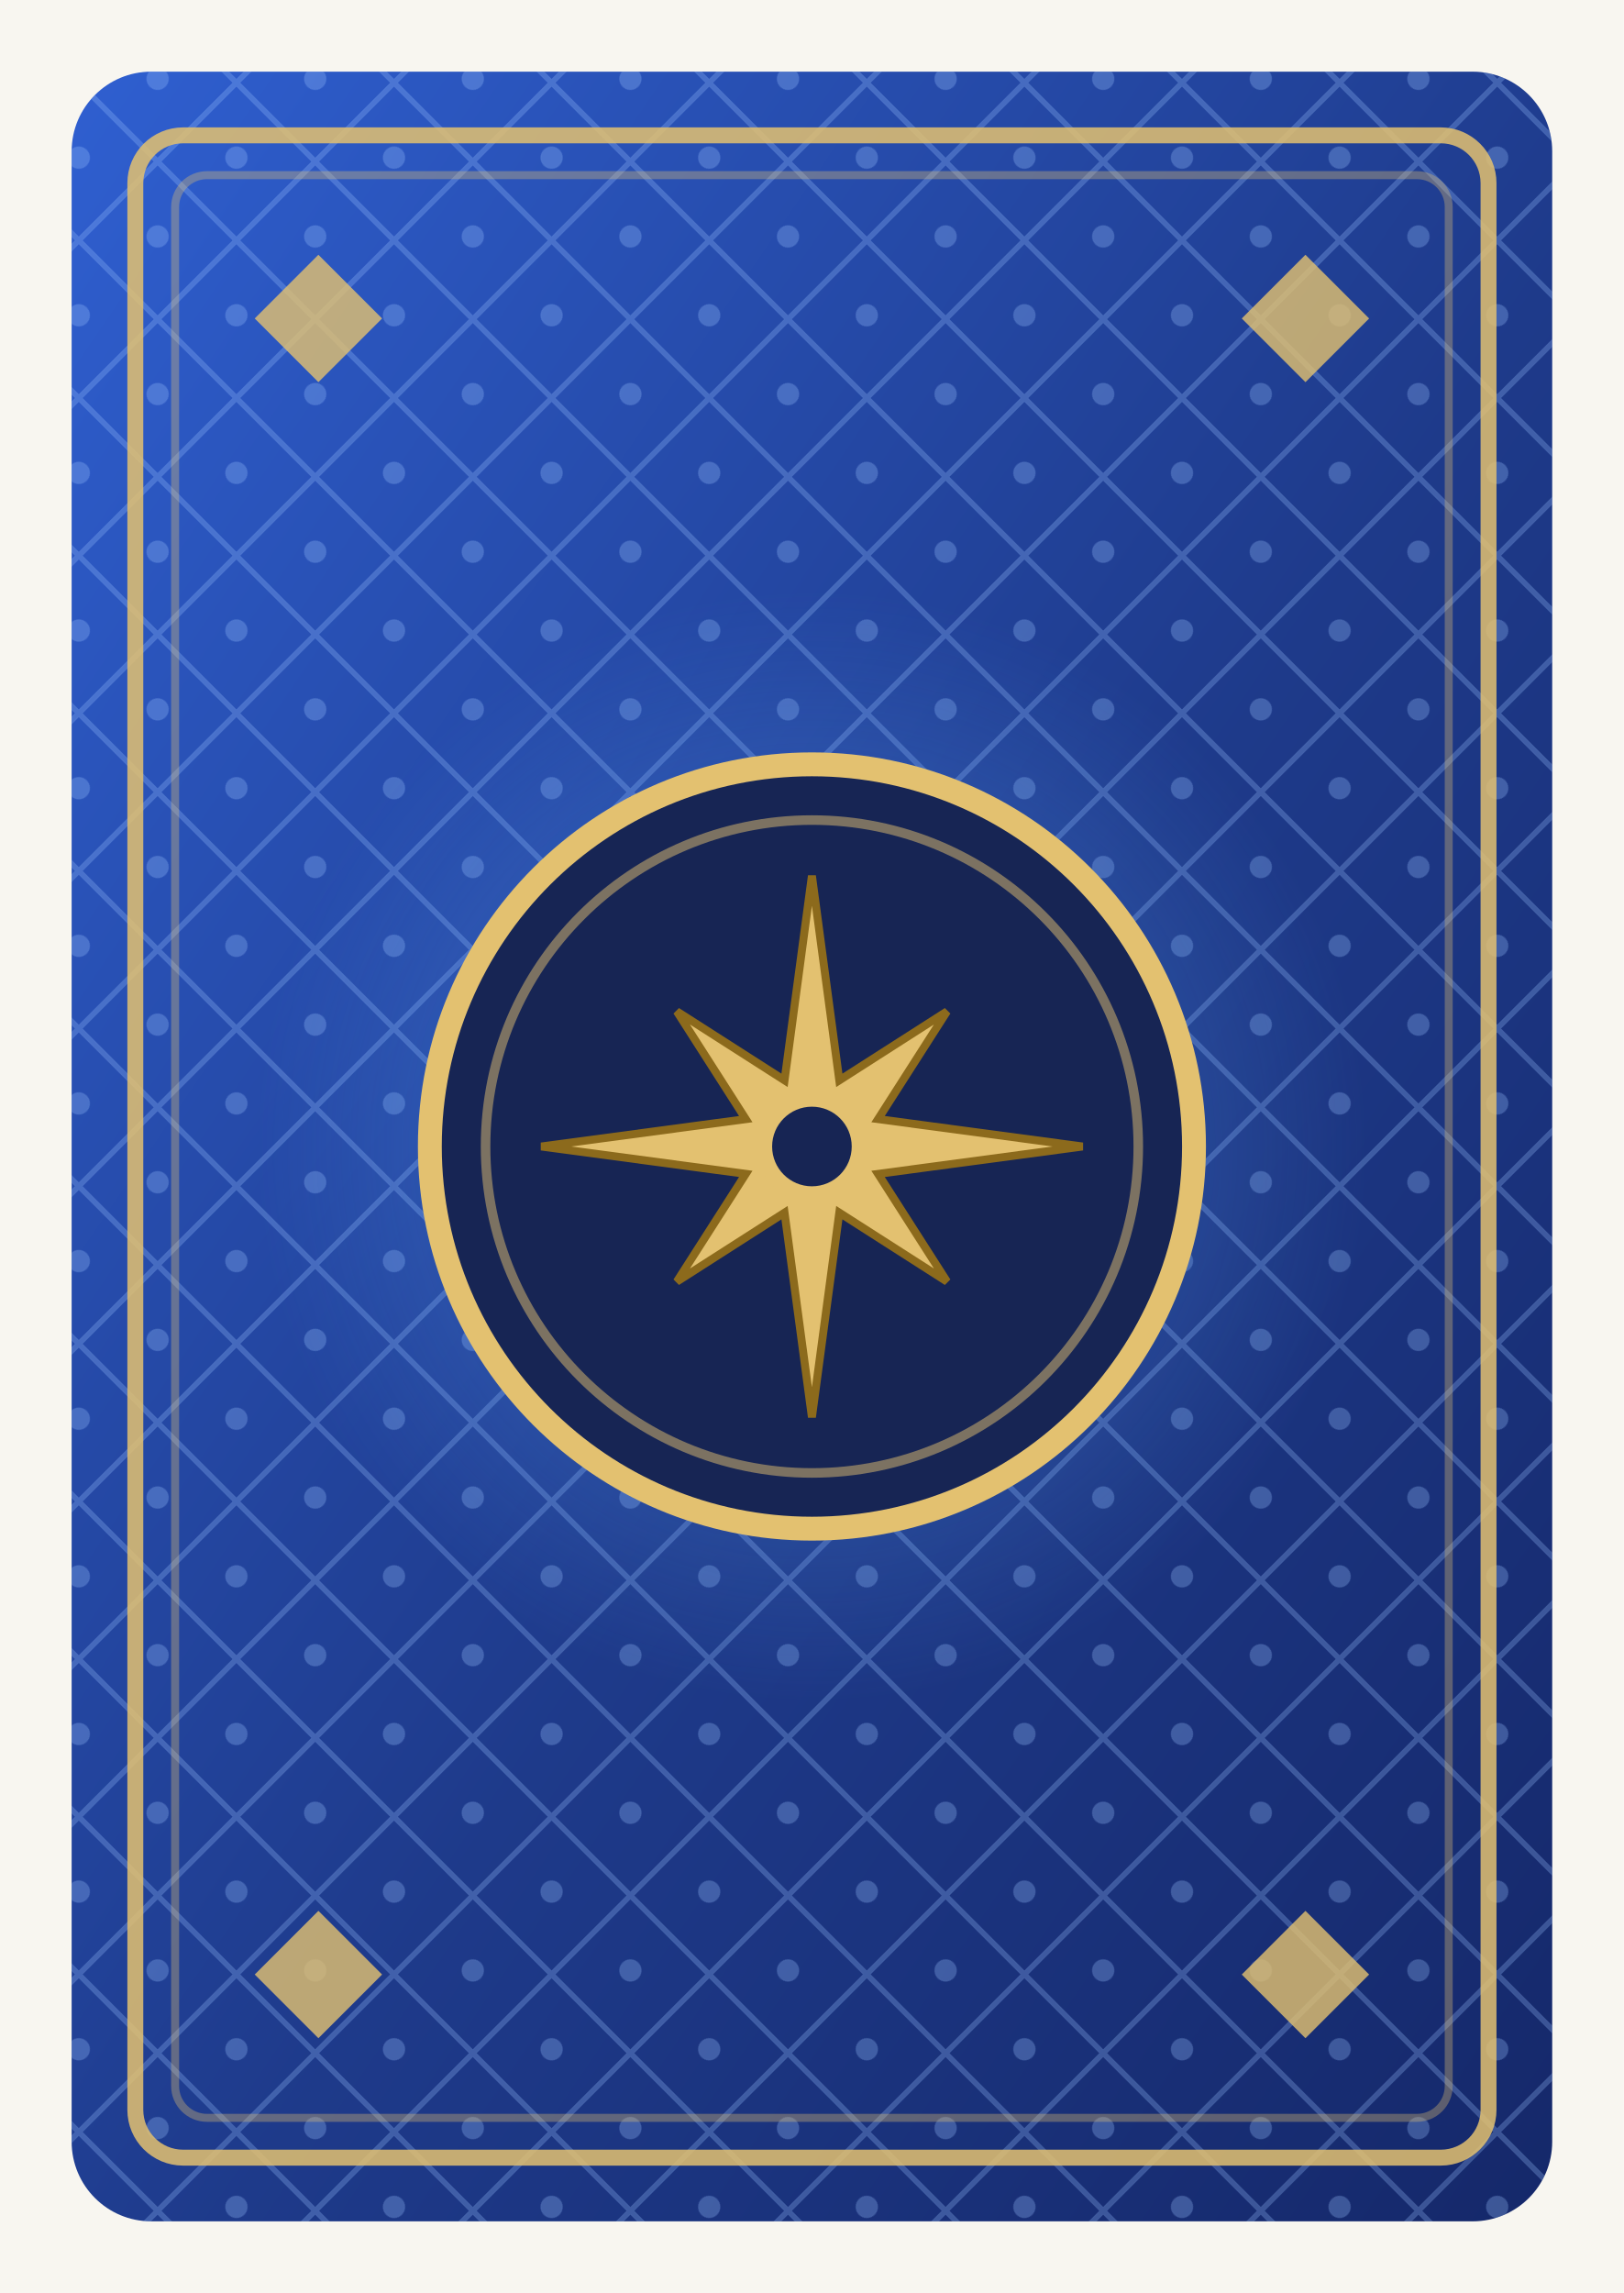
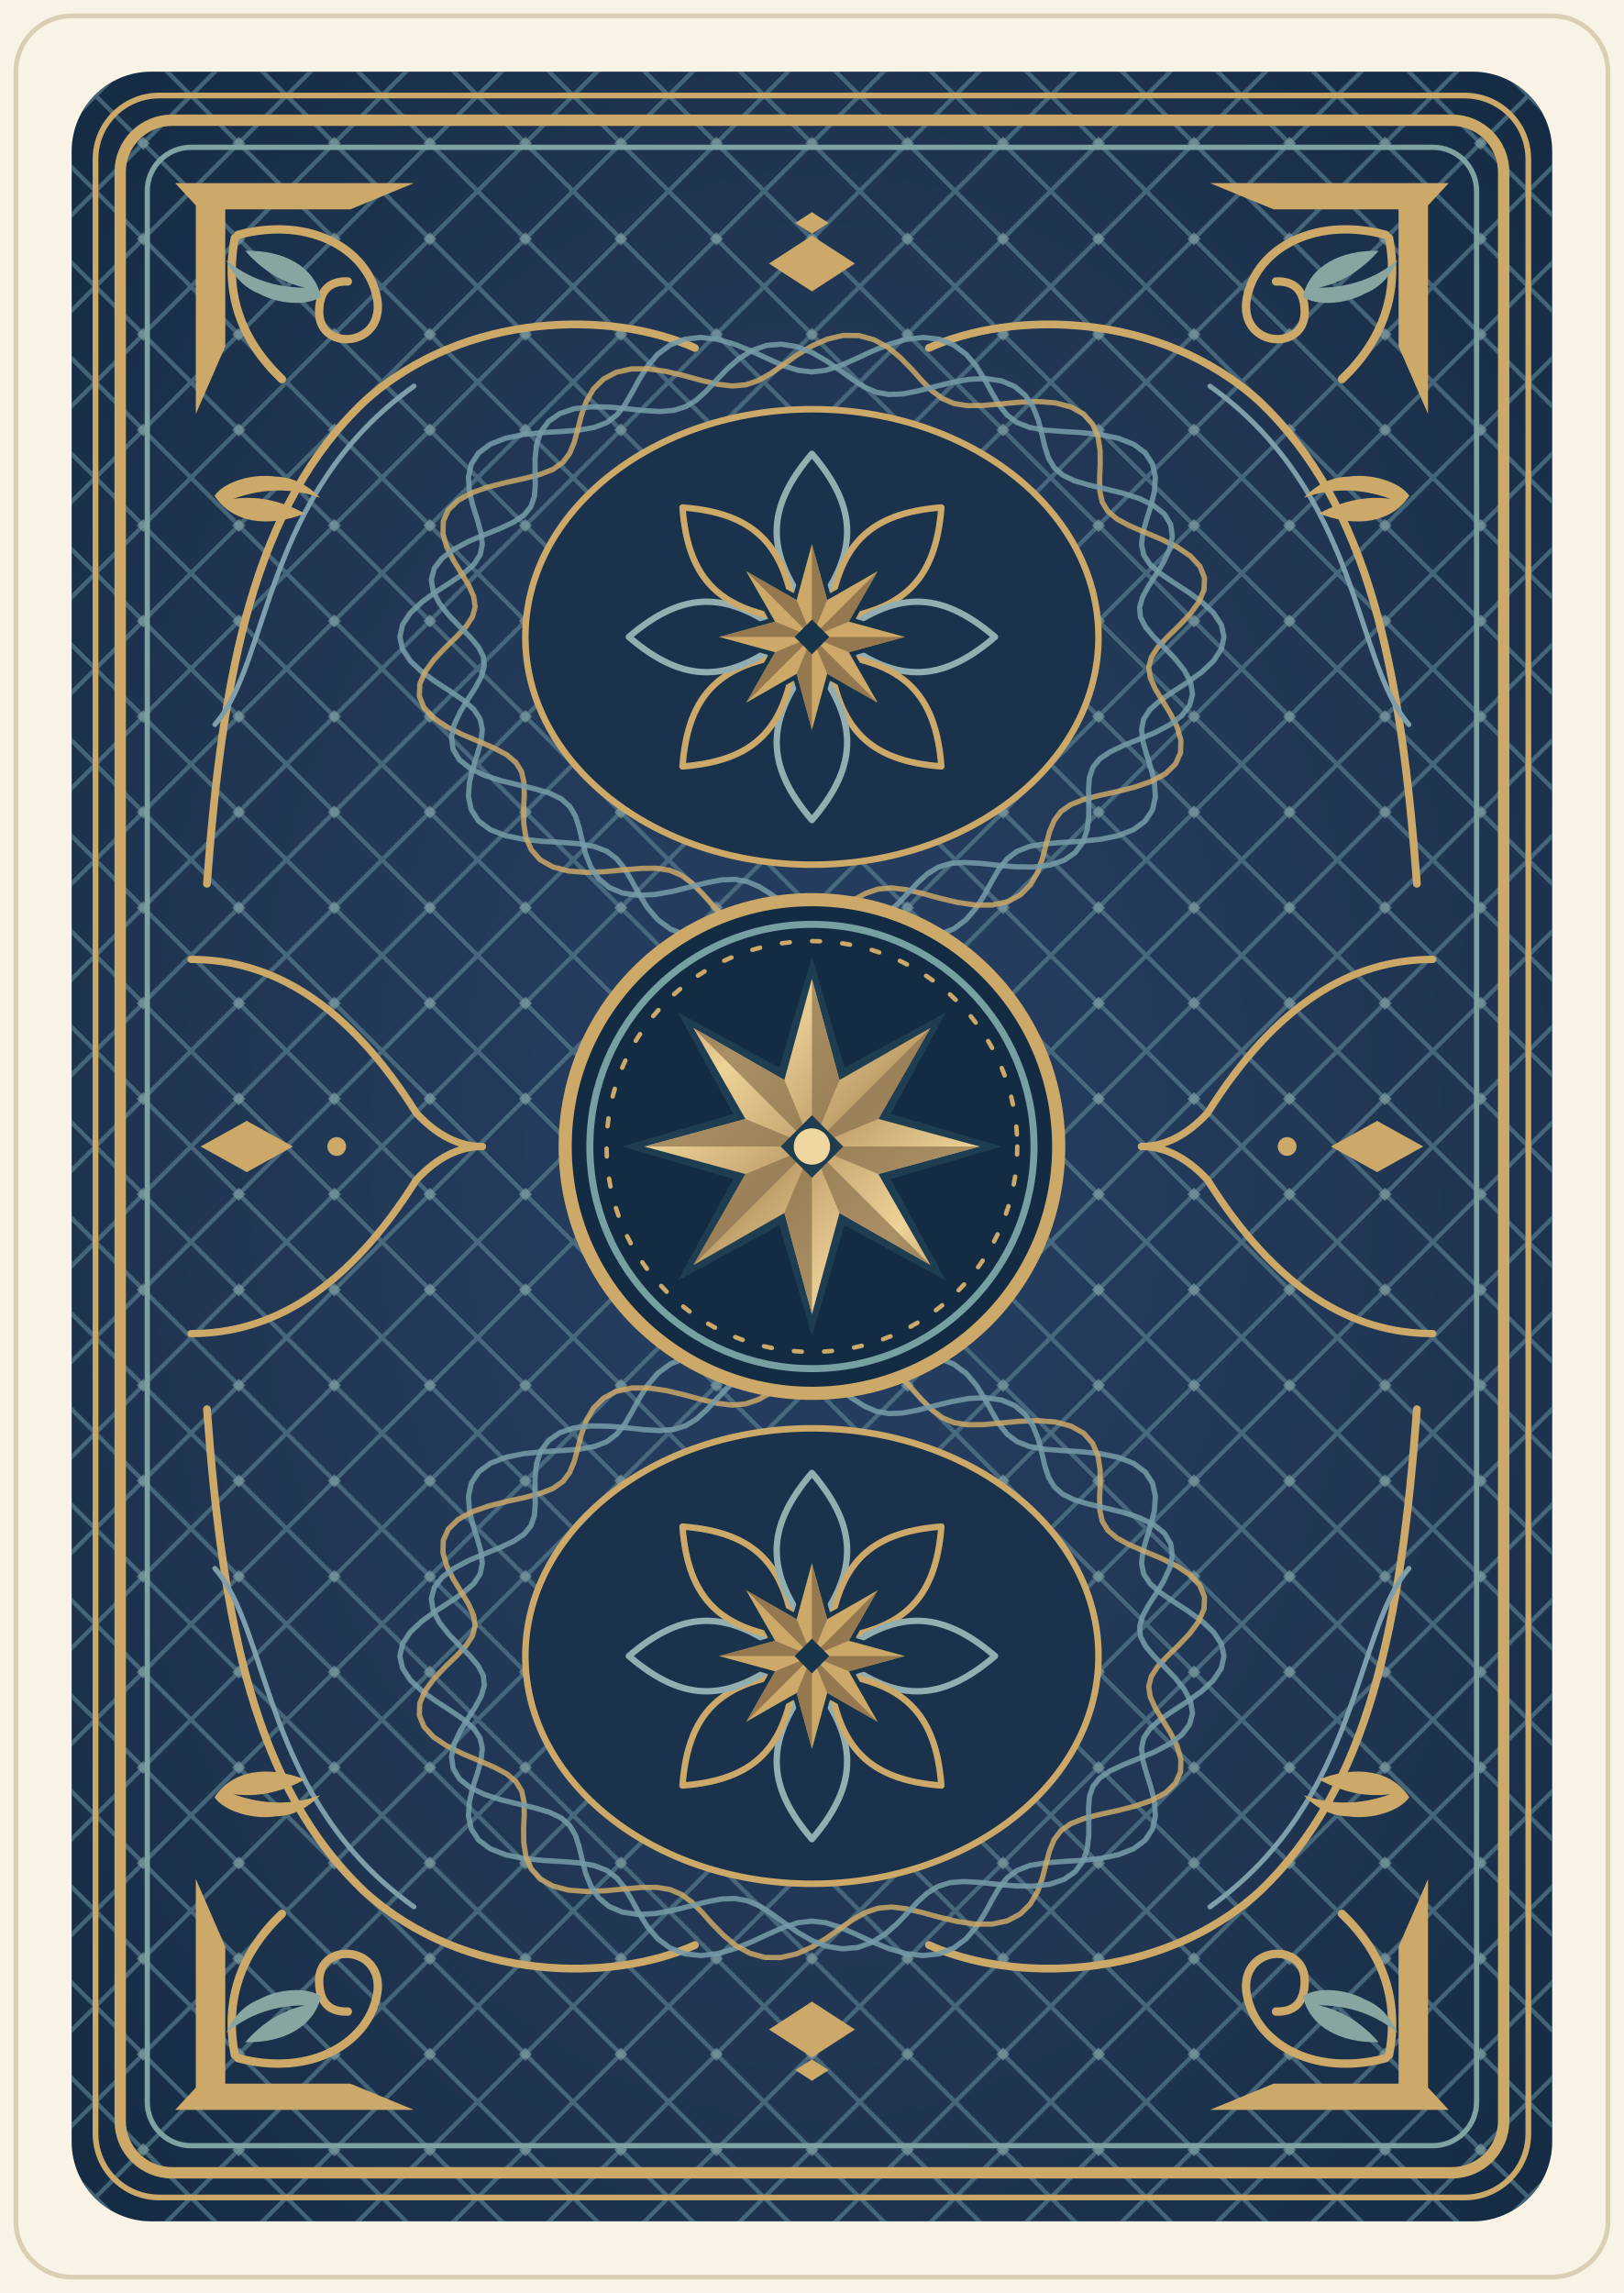
- <svg xmlns="http://www.w3.org/2000/svg" viewBox="0 0 204 288" width="204" height="288">
+ <svg xmlns="http://www.w3.org/2000/svg" xmlns:xlink="http://www.w3.org/1999/xlink" viewBox="0 0 204 288" width="204" height="288">
  <defs>
-     <linearGradient id="field" x1="0" y1="0" x2="1" y2="1">
-       <stop offset="0" stop-color="#2F5FD0" />
-       <stop offset="0.55" stop-color="#1E3A8A" />
-       <stop offset="1" stop-color="#15286A" />
+     <radialGradient id="card-back-ink" cx=".5" cy=".5" r=".76" fx=".5" fy=".5">
+       <stop offset="0" stop-color="#263F63" />
+       <stop offset="0.55" stop-color="#203653" />
+       <stop offset="1" stop-color="#122940" />
+     </radialGradient>
+     <linearGradient id="card-back-two-way-foil" x1="0%" y1="0%" x2="100%" y2="100%">
+       <stop offset="0" stop-color="#AC8959" />
+       <stop offset="0.25" stop-color="#EDD398" />
+       <stop offset="0.5" stop-color="#C1A16C" />
+       <stop offset="0.75" stop-color="#EDD398" />
+       <stop offset="1" stop-color="#AC8959" />
    </linearGradient>
-     <pattern id="weave" width="14" height="14" patternUnits="userSpaceOnUse" patternTransform="rotate(45)">
-       <path d="M0 0H14M0 0V14" stroke="#9CC2FF" stroke-opacity="0.28" stroke-width="1.4" />
-       <circle cx="7" cy="7" r="1.4" fill="#9CC2FF" fill-opacity="0.3" />
+     <pattern id="card-back-diaper" width="12" height="12" patternUnits="userSpaceOnUse">
+       <path d="M0 0L6 6L12 0M0 12L6 6L12 12" fill="none" stroke="#5D8292" stroke-width="0.54" stroke-opacity="0.64" />
+       <path d="M6 5.18L6.82 6L6 6.82L5.18 6Z" fill="#85A3A4" fill-opacity="0.64" />
    </pattern>
-     <radialGradient id="glow" cx="0.5" cy="0.5" r="0.5">
-       <stop offset="0" stop-color="#60A5FA" stop-opacity="0.45" />
-       <stop offset="1" stop-color="#60A5FA" stop-opacity="0" />
-     </radialGradient>
+     <g id="card-back-corner">
+       <path d="M0 1H30L22 4.3H6.3V21.5L2.6 30V3.8Z" fill="#CCA968" />
+       <path d="M7.9 7.5C17.2 5.0 24.7 9.6 25.45 16.05C25.9 21.79 17.8 22.13 18.1 16.9Q18.25 13.24 21.7 13.35M7.5 7.9Q5.55 18.12 13.41 25.62" fill="none" stroke="#CCA968" stroke-width="1.05" stroke-opacity="1" />
+       <g transform="translate(8.8 9.5) rotate(138) scale(.52)">
+         <path d="M0 0C-7-6-9.9-13.9-6.2-20.5C-2.1-20.0 2.7-14.9 4.4-10C6.4-6.0 6.0-2.1 4.9 1.4Q3.4-8.9-4.8-16.3Q.1-9.51 0 0Z" fill="#88A5A2" />
+       </g>
+     </g>
  </defs>
-   <rect width="204" height="288" fill="#F8F6F0" />
-   <rect x="9" y="9" width="186" height="270" rx="10" fill="url(#field)" />
-   <rect x="9" y="9" width="186" height="270" rx="10" fill="url(#weave)" />
-   <rect x="17" y="17" width="170" height="254" rx="6" fill="none" stroke="#E3C170" stroke-opacity="0.85" stroke-width="2" />
-   <rect x="22" y="22" width="160" height="244" rx="4" fill="none" stroke="#E3C170" stroke-opacity="0.35" stroke-width="1" />
-   <circle cx="102" cy="144" r="70" fill="url(#glow)" />
-   <circle cx="102" cy="144" r="48" fill="#172554" stroke="#E3C170" stroke-width="3" />
-   <circle cx="102" cy="144" r="41" fill="none" stroke="#E3C170" stroke-opacity="0.5" stroke-width="1.2" />
-   <polygon points="102 110 105.44 135.69 118.97 127.03 110.31 140.56 136 144 110.31 147.44 118.97 160.97 105.44 152.31 102 178 98.56 152.31 85.03 160.97 93.69 147.44 68 144 93.69 140.56 85.03 127.03 98.56 135.69" fill="#E3C170" stroke="#8C6A1C" stroke-width="1" />
-   <circle cx="102" cy="144" r="6" fill="#172554" stroke="#E3C170" stroke-width="2" />
-   <path d="M40 32L48 40L40 48L32 40Z" fill="#E3C170" fill-opacity="0.8" />
-   <path d="M164 32L172 40L164 48L156 40Z" fill="#E3C170" fill-opacity="0.8" />
-   <path d="M40 240L48 248L40 256L32 248Z" fill="#E3C170" fill-opacity="0.8" />
-   <path d="M164 240L172 248L164 256L156 248Z" fill="#E3C170" fill-opacity="0.8" />
+   <g stroke-linejoin="round" stroke-linecap="round">
+     <rect x="0" y="0" width="204" height="288" rx="0" fill="#F9F3E5" />
+     <rect x="2" y="2" width="200" height="284" rx="7" fill="none" stroke="#CEBFA1" stroke-width="0.6" stroke-opacity="0.7" />
+     <rect x="9" y="9" width="186" height="270" rx="10" fill="url(#card-back-ink)" />
+     <rect x="9" y="9" width="186" height="270" rx="10" fill="url(#card-back-diaper)" />
+     <rect x="12" y="12" width="180" height="264" rx="8" fill="none" stroke="#CCA968" stroke-width="0.72" stroke-opacity="1" />
+     <rect x="15.1" y="15.1" width="173.8" height="257.8" rx="6.5" fill="none" stroke="#CCA968" stroke-width="1.43" stroke-opacity="1" />
+     <rect x="18.5" y="18.5" width="167" height="251" rx="5.5" fill="none" stroke="#80A2A3" stroke-width="0.66" stroke-opacity="1" />
+     <path d="M26 111C28 84 32 63.5 45.8 50.4C58.4 39.0 77 39.0 87.3 43.7M178 111C176 84 172 63.5 158.2 50.4C145.6 39.0 127 39.0 116.7 43.7" fill="none" stroke="#CCA968" stroke-width="0.98" stroke-opacity="1" />
+     <path d="M27 91C34 83 33 62.1 52 48.5M177 91C170 83 171 62.1 152 48.5" fill="none" stroke="#7E9EAB" stroke-width="0.63" stroke-opacity="1" />
+     <g transform="translate(38.3 64.5) rotate(-62) scale(.54)">
+       <path d="M0 0C-7-6-9.9-13.9-6.2-20.5C-2.1-20.0 2.7-14.9 4.4-10C6.4-6.0 6.0-2.1 4.9 1.4Q3.4-8.9-4.8-16.3Q.1-9.51 0 0Z" fill="#CCA968" />
+     </g>
+     <g transform="translate(165.7 64.5) scale(-.54 .54) rotate(-62)">
+       <path d="M0 0C-7-6-9.9-13.9-6.2-20.5C-2.1-20.0 2.7-14.9 4.4-10C6.4-6.0 6.0-2.1 4.9 1.4Q3.4-8.9-4.8-16.3Q.1-9.51 0 0Z" fill="#CCA968" />
+     </g>
+     <path d="M153.77 80L153.43 81.53L152.45 83.02L150.98 84.4L149.21 85.68L147.39 86.86L145.75 87.98L144.48 89.1L143.69 90.29L143.41 91.6L143.57 93.08L144.03 94.71L144.59 96.48L145.03 98.3L145.15 100.08L144.79 101.71L143.88 103.11L142.42 104.2L140.48 104.96L138.22 105.42L135.8 105.67L133.42 105.81L131.22 105.98L129.32 106.32L127.76 106.93L126.52 107.87L125.51 109.13L124.61 110.67L123.7 112.34L122.65 114.01L121.37 115.51L119.81 116.67L118 117.39L115.97 117.62L113.81 117.37L111.62 116.73L109.48 115.85L107.44 114.9L105.53 114.06L103.73 113.49L102 113.29L100.27 113.49L98.47 114.06L96.56 114.9L94.52 115.85L92.38 116.73L90.19 117.37L88.03 117.62L86 117.39L84.19 116.67L82.63 115.51L81.35 114.01L80.3 112.34L79.39 110.67L78.49 109.13L77.48 107.87L76.24 106.93L74.68 106.32L72.78 105.98L70.58 105.81L68.2 105.67L65.78 105.42L63.52 104.96L61.58 104.2L60.12 103.11L59.21 101.71L58.85 100.08L58.97 98.3L59.41 96.48L59.97 94.71L60.43 93.08L60.59 91.6L60.31 90.29L59.52 89.1L58.25 87.98L56.61 86.86L54.79 85.68L53.02 84.4L51.55 83.02L50.57 81.53L50.23 80L50.57 78.47L51.55 76.98L53.02 75.6L54.79 74.32L56.61 73.14L58.25 72.02L59.52 70.9L60.31 69.71L60.59 68.4L60.43 66.92L59.97 65.29L59.41 63.52L58.97 61.7L58.85 59.92L59.21 58.29L60.12 56.89L61.58 55.8L63.52 55.04L65.78 54.58L68.2 54.33L70.58 54.19L72.78 54.02L74.68 53.68L76.24 53.07L77.48 52.13L78.49 50.87L79.39 49.33L80.3 47.66L81.35 45.99L82.63 44.49L84.19 43.33L86 42.61L88.03 42.38L90.19 42.63L92.38 43.27L94.52 44.15L96.56 45.1L98.47 45.94L100.27 46.51L102 46.71L103.73 46.51L105.53 45.94L107.44 45.1L109.48 44.15L111.62 43.27L113.81 42.63L115.97 42.38L118 42.61L119.81 43.33L121.37 44.49L122.65 45.99L123.7 47.66L124.61 49.33L125.51 50.87L126.52 52.13L127.76 53.07L129.32 53.68L131.22 54.02L133.42 54.19L135.8 54.33L138.22 54.58L140.48 55.04L142.42 55.8L143.88 56.89L144.79 58.29L145.15 59.92L145.03 61.7L144.59 63.52L144.03 65.29L143.57 66.92L143.41 68.4L143.69 69.71L144.48 70.9L145.75 72.02L147.39 73.14L149.21 74.32L150.98 75.6L152.45 76.98L153.43 78.47Z" fill="none" stroke="#779CA8" stroke-width="0.66" stroke-opacity="0.86" />
+     <path d="M146.67 80L145.46 81.29L144.64 82.54L144.31 83.8L144.5 85.1L145.12 86.5L146.04 88.01L147.03 89.62L147.87 91.29L148.35 92.96L148.31 94.54L147.67 95.96L146.44 97.16L144.69 98.12L142.6 98.85L140.34 99.42L138.14 99.9L136.16 100.41L134.53 101.05L133.29 101.92L132.43 103.06L131.85 104.47L131.41 106.1L130.96 107.84L130.35 109.57L129.45 111.13L128.19 112.39L126.57 113.25L124.64 113.67L122.49 113.67L120.22 113.33L117.96 112.79L115.8 112.2L113.81 111.73L111.99 111.52L110.31 111.67L108.73 112.21L107.17 113.09L105.55 114.21L103.84 115.43L102 116.55L100.06 117.41L98.07 117.87L96.09 117.85L94.2 117.33L92.45 116.37L90.89 115.08L89.48 113.64L88.2 112.2L86.94 110.93L85.63 109.95L84.16 109.32L82.47 109.05L80.52 109.07L78.34 109.26L76.01 109.48L73.65 109.57L71.42 109.4L69.45 108.88L67.86 107.99L66.74 106.72L66.07 105.17L65.8 103.43L65.78 101.64L65.86 99.9L65.83 98.31L65.53 96.94L64.82 95.78L63.66 94.8L62.07 93.95L60.16 93.13L58.11 92.27L56.13 91.29L54.45 90.16L53.26 88.87L52.68 87.44L52.74 85.91L53.41 84.36L54.53 82.83L55.92 81.37L57.33 80L58.54 78.71L59.36 77.46L59.69 76.2L59.5 74.9L58.88 73.5L57.96 71.99L56.97 70.38L56.13 68.71L55.65 67.04L55.69 65.46L56.33 64.04L57.56 62.84L59.31 61.88L61.4 61.15L63.66 60.58L65.86 60.1L67.84 59.59L69.47 58.95L70.71 58.08L71.57 56.94L72.15 55.53L72.59 53.9L73.04 52.16L73.65 50.43L74.55 48.87L75.81 47.61L77.43 46.75L79.36 46.33L81.51 46.33L83.78 46.67L86.04 47.21L88.2 47.8L90.19 48.27L92.01 48.48L93.69 48.33L95.27 47.79L96.83 46.91L98.45 45.79L100.16 44.57L102 43.45L103.94 42.59L105.93 42.13L107.91 42.15L109.8 42.67L111.55 43.63L113.11 44.92L114.52 46.36L115.8 47.8L117.06 49.07L118.37 50.05L119.84 50.68L121.53 50.95L123.48 50.93L125.66 50.74L127.99 50.52L130.35 50.43L132.58 50.6L134.55 51.12L136.14 52.01L137.26 53.28L137.93 54.83L138.2 56.57L138.22 58.36L138.14 60.1L138.17 61.69L138.47 63.06L139.18 64.22L140.34 65.2L141.93 66.05L143.84 66.87L145.89 67.73L147.87 68.71L149.55 69.84L150.74 71.13L151.32 72.56L151.26 74.09L150.59 75.64L149.47 77.17L148.08 78.63Z" fill="none" stroke="#CCA968" stroke-width="0.66" stroke-opacity="0.84" />
+     <path d="M144.95 80L146.25 81.31L147.6 82.71L148.78 84.19L149.57 85.7L149.82 87.19L149.44 88.61L148.45 89.9L146.94 91.04L145.08 92.02L143.07 92.86L141.14 93.64L139.46 94.43L138.16 95.31L137.31 96.36L136.87 97.62L136.75 99.09L136.78 100.73L136.78 102.46L136.59 104.18L136.06 105.75L135.09 107.07L133.68 108.05L131.88 108.66L129.77 108.9L127.51 108.87L125.23 108.66L123.06 108.43L121.08 108.32L119.35 108.46L117.85 108.93L116.52 109.75L115.27 110.88L114.02 112.23L112.68 113.63L111.19 114.93L109.53 115.97L107.73 116.61L105.83 116.77L103.89 116.46L102 115.73L100.2 114.69L98.51 113.51L96.93 112.36L95.42 111.39L93.91 110.74L92.33 110.45L90.62 110.52L88.73 110.88L86.67 111.41L84.49 111.95L82.28 112.35L80.13 112.45L78.18 112.16L76.51 111.45L75.19 110.34L74.23 108.9L73.57 107.26L73.13 105.56L72.75 103.93L72.28 102.47L71.56 101.27L70.51 100.34L69.06 99.63L67.25 99.09L65.18 98.6L63 98.07L60.9 97.4L59.09 96.53L57.72 95.43L56.93 94.12L56.72 92.63L57.06 91.04L57.81 89.42L58.77 87.85L59.73 86.36L60.48 84.97L60.84 83.68L60.72 82.46L60.09 81.24L59.05 80L57.75 78.69L56.4 77.29L55.22 75.81L54.43 74.3L54.18 72.81L54.56 71.39L55.55 70.1L57.06 68.96L58.92 67.98L60.93 67.14L62.86 66.36L64.54 65.57L65.84 64.69L66.69 63.64L67.13 62.38L67.25 60.91L67.22 59.27L67.22 57.54L67.41 55.82L67.94 54.25L68.91 52.93L70.32 51.95L72.12 51.34L74.23 51.1L76.49 51.13L78.77 51.34L80.94 51.57L82.92 51.68L84.65 51.54L86.15 51.07L87.48 50.25L88.73 49.12L89.98 47.77L91.32 46.37L92.81 45.07L94.47 44.03L96.27 43.39L98.17 43.23L100.11 43.54L102 44.27L103.8 45.31L105.49 46.49L107.07 47.64L108.58 48.61L110.09 49.26L111.67 49.55L113.38 49.48L115.27 49.12L117.33 48.59L119.51 48.05L121.72 47.65L123.87 47.55L125.82 47.84L127.49 48.55L128.81 49.66L129.77 51.1L130.43 52.74L130.87 54.44L131.25 56.07L131.72 57.53L132.44 58.73L133.49 59.66L134.94 60.37L136.75 60.91L138.82 61.4L141 61.93L143.1 62.6L144.91 63.47L146.28 64.57L147.07 65.88L147.28 67.37L146.94 68.96L146.19 70.58L145.23 72.15L144.27 73.64L143.52 75.03L143.16 76.32L143.28 77.54L143.91 78.76Z" fill="none" stroke="#779CA8" stroke-width="0.66" stroke-opacity="0.86" />
+     <ellipse cx="102" cy="80" rx="36" ry="28.6" fill="#1A324B" stroke="#CCA968" stroke-width="0.82" />
+     <g transform="translate(102 80) rotate(0)">
+       <path d="M0-3C-5.8-10.4-6-16.0 0-23.0C6-16.0 5.8-10.4 0-3Z" fill="none" stroke="#92AEB1" stroke-width="0.8" />
+     </g>
+     <g transform="translate(102 80) rotate(45)">
+       <path d="M0-3C-5.8-10.4-6-16.0 0-23.0C6-16.0 5.8-10.4 0-3Z" fill="none" stroke="#CCA968" stroke-width="0.8" />
+     </g>
+     <g transform="translate(102 80) rotate(90)">
+       <path d="M0-3C-5.8-10.4-6-16.0 0-23.0C6-16.0 5.8-10.4 0-3Z" fill="none" stroke="#92AEB1" stroke-width="0.8" />
+     </g>
+     <g transform="translate(102 80) rotate(135)">
+       <path d="M0-3C-5.8-10.4-6-16.0 0-23.0C6-16.0 5.8-10.4 0-3Z" fill="none" stroke="#CCA968" stroke-width="0.8" />
+     </g>
+     <g transform="translate(102 80) rotate(180)">
+       <path d="M0-3C-5.8-10.4-6-16.0 0-23.0C6-16.0 5.8-10.4 0-3Z" fill="none" stroke="#92AEB1" stroke-width="0.8" />
+     </g>
+     <g transform="translate(102 80) rotate(225)">
+       <path d="M0-3C-5.8-10.4-6-16.0 0-23.0C6-16.0 5.8-10.4 0-3Z" fill="none" stroke="#CCA968" stroke-width="0.8" />
+     </g>
+     <g transform="translate(102 80) rotate(270)">
+       <path d="M0-3C-5.8-10.4-6-16.0 0-23.0C6-16.0 5.8-10.4 0-3Z" fill="none" stroke="#92AEB1" stroke-width="0.8" />
+     </g>
+     <g transform="translate(102 80) rotate(315)">
+       <path d="M0-3C-5.8-10.4-6-16.0 0-23.0C6-16.0 5.8-10.4 0-3Z" fill="none" stroke="#CCA968" stroke-width="0.8" />
+     </g>
+     <g transform="translate(102 80) scale(0.66)">
+       <path d="M0 -20L3.44 -8.31L14.14 -14.14L8.31 -3.44L20 0L8.31 3.44L14.14 14.14L3.44 8.31L0 20L-3.44 8.31L-14.14 14.14L-8.31 3.44L-20 0L-8.31 -3.44L-14.14 -14.14L-3.44 -8.31Z" fill="#17344A" />
+       <path d="M0 -17.7L2.91 -7.02L12.52 -12.52L7.02 -2.91L17.7 0L7.02 2.91L12.52 12.52L2.91 7.02L0 17.7L-2.91 7.02L-12.52 12.52L-7.02 2.91L-17.7 0L-7.02 -2.91L-12.52 -12.52L-2.91 -7.02Z" fill="#CCA968" />
+       <g transform="rotate(0 0 0)">
+         <path d="M0 0V-17.7L2.9 -7.0Z" fill="#795C44" fill-opacity="0.65" />
+       </g>
+       <g transform="rotate(45 0 0)">
+         <path d="M0 0V-17.7L2.9 -7.0Z" fill="#795C44" fill-opacity="0.65" />
+       </g>
+       <g transform="rotate(90 0 0)">
+         <path d="M0 0V-17.7L2.9 -7.0Z" fill="#795C44" fill-opacity="0.65" />
+       </g>
+       <g transform="rotate(135 0 0)">
+         <path d="M0 0V-17.7L2.9 -7.0Z" fill="#795C44" fill-opacity="0.65" />
+       </g>
+       <g transform="rotate(180 0 0)">
+         <path d="M0 0V-17.7L2.9 -7.0Z" fill="#795C44" fill-opacity="0.65" />
+       </g>
+       <g transform="rotate(225 0 0)">
+         <path d="M0 0V-17.7L2.9 -7.0Z" fill="#795C44" fill-opacity="0.65" />
+       </g>
+       <g transform="rotate(270 0 0)">
+         <path d="M0 0V-17.7L2.9 -7.0Z" fill="#795C44" fill-opacity="0.65" />
+       </g>
+       <g transform="rotate(315 0 0)">
+         <path d="M0 0V-17.7L2.9 -7.0Z" fill="#795C44" fill-opacity="0.65" />
+       </g>
+       <path d="M0 -3.3L3.3 0L0 3.3L-3.3 0Z" fill="#17344A" />
+     </g>
+     <path d="M102 29.6L107.4 33.1L102 36.6L96.6 33.1ZM102 26.65L104.1 28L102 29.35L99.9 28Z" fill="#CCA968" />
+     <use href="#card-back-corner" xlink:href="#card-back-corner" transform="translate(22 22)" />
+     <use href="#card-back-corner" xlink:href="#card-back-corner" transform="translate(182 22) scale(-1 1)" />
+     <g transform="rotate(180 102 144)">
+       <path d="M26 111C28 84 32 63.5 45.8 50.4C58.4 39.0 77 39.0 87.3 43.7M178 111C176 84 172 63.5 158.2 50.4C145.6 39.0 127 39.0 116.7 43.7" fill="none" stroke="#CCA968" stroke-width="0.98" stroke-opacity="1" />
+       <path d="M27 91C34 83 33 62.1 52 48.5M177 91C170 83 171 62.1 152 48.5" fill="none" stroke="#7E9EAB" stroke-width="0.63" stroke-opacity="1" />
+       <g transform="translate(38.3 64.5) rotate(-62) scale(.54)">
+         <path d="M0 0C-7-6-9.9-13.9-6.2-20.5C-2.1-20.0 2.7-14.9 4.4-10C6.4-6.0 6.0-2.1 4.9 1.4Q3.4-8.9-4.8-16.3Q.1-9.51 0 0Z" fill="#CCA968" />
+       </g>
+       <g transform="translate(165.7 64.5) scale(-.54 .54) rotate(-62)">
+         <path d="M0 0C-7-6-9.9-13.9-6.2-20.5C-2.1-20.0 2.7-14.9 4.4-10C6.4-6.0 6.0-2.1 4.9 1.4Q3.4-8.9-4.8-16.3Q.1-9.51 0 0Z" fill="#CCA968" />
+       </g>
+       <path d="M153.77 80L153.43 81.53L152.45 83.02L150.98 84.4L149.21 85.68L147.39 86.86L145.75 87.98L144.48 89.1L143.69 90.29L143.41 91.6L143.57 93.08L144.03 94.71L144.59 96.48L145.03 98.3L145.15 100.08L144.79 101.71L143.88 103.11L142.42 104.2L140.48 104.96L138.22 105.42L135.8 105.67L133.42 105.81L131.22 105.98L129.32 106.32L127.76 106.93L126.52 107.87L125.51 109.13L124.61 110.67L123.7 112.34L122.65 114.01L121.37 115.51L119.81 116.67L118 117.39L115.97 117.62L113.81 117.37L111.62 116.73L109.48 115.85L107.44 114.9L105.53 114.06L103.73 113.49L102 113.29L100.27 113.49L98.47 114.06L96.56 114.9L94.52 115.85L92.38 116.73L90.19 117.37L88.03 117.62L86 117.39L84.19 116.67L82.63 115.51L81.35 114.01L80.3 112.34L79.39 110.67L78.49 109.13L77.48 107.87L76.24 106.93L74.68 106.32L72.78 105.98L70.58 105.81L68.2 105.67L65.78 105.42L63.52 104.96L61.58 104.2L60.12 103.11L59.21 101.71L58.85 100.08L58.97 98.3L59.41 96.48L59.97 94.71L60.43 93.08L60.59 91.6L60.31 90.29L59.52 89.1L58.25 87.98L56.61 86.86L54.79 85.68L53.02 84.4L51.55 83.02L50.57 81.53L50.23 80L50.57 78.47L51.55 76.98L53.02 75.6L54.79 74.32L56.61 73.14L58.25 72.02L59.52 70.9L60.31 69.71L60.59 68.4L60.43 66.92L59.97 65.29L59.41 63.52L58.97 61.7L58.85 59.92L59.21 58.29L60.12 56.89L61.58 55.8L63.52 55.04L65.78 54.58L68.2 54.33L70.58 54.19L72.78 54.02L74.68 53.68L76.24 53.07L77.48 52.13L78.49 50.87L79.39 49.33L80.3 47.66L81.35 45.99L82.63 44.49L84.19 43.33L86 42.61L88.03 42.38L90.19 42.63L92.38 43.27L94.52 44.15L96.56 45.1L98.47 45.94L100.27 46.51L102 46.71L103.73 46.51L105.53 45.94L107.44 45.1L109.48 44.15L111.62 43.27L113.81 42.63L115.97 42.38L118 42.61L119.81 43.33L121.37 44.49L122.65 45.99L123.7 47.66L124.61 49.33L125.51 50.87L126.52 52.13L127.76 53.07L129.32 53.68L131.22 54.02L133.42 54.19L135.8 54.33L138.22 54.58L140.48 55.04L142.42 55.8L143.88 56.89L144.79 58.29L145.15 59.92L145.03 61.7L144.59 63.52L144.03 65.29L143.57 66.92L143.41 68.4L143.69 69.71L144.48 70.9L145.75 72.02L147.39 73.14L149.21 74.32L150.98 75.6L152.45 76.98L153.43 78.47Z" fill="none" stroke="#779CA8" stroke-width="0.66" stroke-opacity="0.86" />
+       <path d="M146.67 80L145.46 81.29L144.64 82.54L144.31 83.8L144.5 85.1L145.12 86.5L146.04 88.01L147.03 89.62L147.87 91.29L148.35 92.96L148.31 94.54L147.67 95.96L146.44 97.16L144.69 98.12L142.6 98.85L140.34 99.42L138.14 99.9L136.16 100.41L134.53 101.05L133.29 101.92L132.43 103.06L131.85 104.47L131.41 106.1L130.96 107.84L130.35 109.57L129.45 111.13L128.19 112.39L126.57 113.25L124.64 113.67L122.49 113.67L120.22 113.33L117.96 112.79L115.8 112.2L113.81 111.73L111.99 111.52L110.31 111.67L108.73 112.21L107.17 113.09L105.55 114.21L103.84 115.43L102 116.55L100.06 117.41L98.07 117.87L96.09 117.85L94.2 117.33L92.45 116.37L90.89 115.08L89.48 113.64L88.2 112.2L86.94 110.93L85.63 109.95L84.16 109.32L82.47 109.05L80.52 109.07L78.34 109.26L76.01 109.48L73.65 109.57L71.42 109.4L69.45 108.88L67.86 107.99L66.74 106.72L66.07 105.17L65.8 103.43L65.78 101.64L65.86 99.9L65.83 98.31L65.53 96.94L64.82 95.78L63.66 94.8L62.07 93.95L60.16 93.13L58.11 92.27L56.13 91.29L54.45 90.16L53.26 88.87L52.68 87.44L52.74 85.91L53.41 84.36L54.53 82.83L55.92 81.37L57.33 80L58.54 78.71L59.36 77.46L59.69 76.2L59.5 74.9L58.88 73.5L57.96 71.99L56.97 70.38L56.13 68.71L55.65 67.04L55.69 65.46L56.33 64.04L57.56 62.84L59.31 61.88L61.4 61.15L63.66 60.58L65.86 60.1L67.84 59.59L69.47 58.95L70.71 58.08L71.57 56.94L72.15 55.53L72.59 53.9L73.04 52.16L73.65 50.43L74.55 48.87L75.81 47.61L77.43 46.75L79.36 46.33L81.51 46.33L83.78 46.67L86.04 47.21L88.2 47.8L90.19 48.27L92.01 48.48L93.69 48.33L95.27 47.79L96.83 46.91L98.45 45.79L100.16 44.57L102 43.45L103.94 42.59L105.93 42.13L107.91 42.15L109.8 42.67L111.55 43.63L113.11 44.92L114.52 46.36L115.8 47.8L117.06 49.07L118.37 50.05L119.84 50.68L121.53 50.95L123.48 50.93L125.66 50.74L127.99 50.52L130.35 50.43L132.58 50.6L134.55 51.12L136.14 52.01L137.26 53.28L137.93 54.83L138.2 56.57L138.22 58.36L138.14 60.1L138.17 61.69L138.47 63.06L139.18 64.22L140.34 65.2L141.93 66.05L143.84 66.87L145.89 67.73L147.87 68.71L149.55 69.84L150.74 71.13L151.32 72.56L151.26 74.09L150.59 75.64L149.47 77.17L148.08 78.63Z" fill="none" stroke="#CCA968" stroke-width="0.66" stroke-opacity="0.84" />
+       <path d="M144.95 80L146.25 81.31L147.6 82.71L148.78 84.19L149.57 85.7L149.82 87.19L149.44 88.61L148.45 89.9L146.94 91.04L145.08 92.02L143.07 92.86L141.14 93.64L139.46 94.43L138.16 95.31L137.31 96.36L136.87 97.62L136.75 99.09L136.78 100.73L136.78 102.46L136.59 104.18L136.06 105.75L135.09 107.07L133.68 108.05L131.88 108.66L129.77 108.9L127.51 108.87L125.23 108.66L123.06 108.43L121.08 108.32L119.35 108.46L117.85 108.93L116.52 109.75L115.27 110.88L114.02 112.23L112.68 113.63L111.19 114.93L109.53 115.97L107.73 116.61L105.83 116.77L103.89 116.46L102 115.73L100.2 114.69L98.51 113.51L96.93 112.36L95.42 111.39L93.91 110.74L92.33 110.45L90.62 110.52L88.73 110.88L86.67 111.41L84.49 111.95L82.28 112.35L80.13 112.45L78.18 112.16L76.51 111.45L75.19 110.34L74.23 108.9L73.57 107.26L73.13 105.56L72.75 103.93L72.28 102.47L71.56 101.27L70.51 100.34L69.06 99.63L67.25 99.09L65.18 98.6L63 98.07L60.9 97.4L59.09 96.53L57.72 95.43L56.93 94.12L56.72 92.63L57.06 91.04L57.81 89.42L58.77 87.85L59.73 86.36L60.48 84.97L60.84 83.68L60.72 82.46L60.09 81.24L59.05 80L57.75 78.69L56.4 77.29L55.22 75.81L54.43 74.3L54.18 72.81L54.56 71.39L55.55 70.1L57.06 68.96L58.92 67.98L60.93 67.14L62.86 66.36L64.54 65.57L65.84 64.69L66.69 63.64L67.13 62.38L67.25 60.91L67.22 59.27L67.22 57.54L67.41 55.82L67.94 54.25L68.91 52.93L70.32 51.95L72.12 51.34L74.23 51.1L76.49 51.13L78.77 51.34L80.94 51.57L82.92 51.68L84.65 51.54L86.15 51.07L87.48 50.25L88.73 49.12L89.98 47.77L91.32 46.37L92.81 45.07L94.47 44.03L96.27 43.39L98.17 43.23L100.11 43.54L102 44.27L103.8 45.31L105.49 46.49L107.07 47.64L108.58 48.61L110.09 49.26L111.67 49.55L113.38 49.48L115.27 49.12L117.33 48.59L119.51 48.05L121.72 47.65L123.87 47.55L125.82 47.84L127.49 48.55L128.81 49.66L129.77 51.1L130.43 52.74L130.87 54.44L131.25 56.07L131.72 57.53L132.44 58.73L133.49 59.66L134.94 60.37L136.75 60.91L138.82 61.4L141 61.93L143.1 62.6L144.91 63.47L146.28 64.57L147.07 65.88L147.28 67.37L146.94 68.96L146.19 70.58L145.23 72.15L144.27 73.64L143.52 75.03L143.16 76.32L143.28 77.54L143.91 78.76Z" fill="none" stroke="#779CA8" stroke-width="0.66" stroke-opacity="0.86" />
+       <ellipse cx="102" cy="80" rx="36" ry="28.6" fill="#1A324B" stroke="#CCA968" stroke-width="0.82" />
+       <g transform="translate(102 80) rotate(0)">
+         <path d="M0-3C-5.8-10.4-6-16.0 0-23.0C6-16.0 5.8-10.4 0-3Z" fill="none" stroke="#92AEB1" stroke-width="0.8" />
+       </g>
+       <g transform="translate(102 80) rotate(45)">
+         <path d="M0-3C-5.8-10.4-6-16.0 0-23.0C6-16.0 5.8-10.4 0-3Z" fill="none" stroke="#CCA968" stroke-width="0.8" />
+       </g>
+       <g transform="translate(102 80) rotate(90)">
+         <path d="M0-3C-5.8-10.4-6-16.0 0-23.0C6-16.0 5.8-10.4 0-3Z" fill="none" stroke="#92AEB1" stroke-width="0.8" />
+       </g>
+       <g transform="translate(102 80) rotate(135)">
+         <path d="M0-3C-5.8-10.4-6-16.0 0-23.0C6-16.0 5.8-10.4 0-3Z" fill="none" stroke="#CCA968" stroke-width="0.8" />
+       </g>
+       <g transform="translate(102 80) rotate(180)">
+         <path d="M0-3C-5.8-10.4-6-16.0 0-23.0C6-16.0 5.8-10.4 0-3Z" fill="none" stroke="#92AEB1" stroke-width="0.8" />
+       </g>
+       <g transform="translate(102 80) rotate(225)">
+         <path d="M0-3C-5.8-10.4-6-16.0 0-23.0C6-16.0 5.8-10.4 0-3Z" fill="none" stroke="#CCA968" stroke-width="0.8" />
+       </g>
+       <g transform="translate(102 80) rotate(270)">
+         <path d="M0-3C-5.8-10.4-6-16.0 0-23.0C6-16.0 5.8-10.4 0-3Z" fill="none" stroke="#92AEB1" stroke-width="0.8" />
+       </g>
+       <g transform="translate(102 80) rotate(315)">
+         <path d="M0-3C-5.8-10.4-6-16.0 0-23.0C6-16.0 5.8-10.4 0-3Z" fill="none" stroke="#CCA968" stroke-width="0.8" />
+       </g>
+       <g transform="translate(102 80) scale(0.66)">
+         <path d="M0 -20L3.44 -8.31L14.14 -14.14L8.31 -3.44L20 0L8.31 3.44L14.14 14.14L3.44 8.31L0 20L-3.44 8.31L-14.14 14.14L-8.31 3.44L-20 0L-8.31 -3.44L-14.14 -14.14L-3.44 -8.31Z" fill="#17344A" />
+         <path d="M0 -17.7L2.91 -7.02L12.52 -12.52L7.02 -2.91L17.7 0L7.02 2.91L12.52 12.52L2.91 7.02L0 17.7L-2.91 7.02L-12.52 12.52L-7.02 2.91L-17.7 0L-7.02 -2.91L-12.52 -12.52L-2.91 -7.02Z" fill="#CCA968" />
+         <g transform="rotate(0 0 0)">
+           <path d="M0 0V-17.7L2.9 -7.0Z" fill="#795C44" fill-opacity="0.65" />
+         </g>
+         <g transform="rotate(45 0 0)">
+           <path d="M0 0V-17.7L2.9 -7.0Z" fill="#795C44" fill-opacity="0.65" />
+         </g>
+         <g transform="rotate(90 0 0)">
+           <path d="M0 0V-17.7L2.9 -7.0Z" fill="#795C44" fill-opacity="0.65" />
+         </g>
+         <g transform="rotate(135 0 0)">
+           <path d="M0 0V-17.7L2.9 -7.0Z" fill="#795C44" fill-opacity="0.65" />
+         </g>
+         <g transform="rotate(180 0 0)">
+           <path d="M0 0V-17.7L2.9 -7.0Z" fill="#795C44" fill-opacity="0.65" />
+         </g>
+         <g transform="rotate(225 0 0)">
+           <path d="M0 0V-17.7L2.9 -7.0Z" fill="#795C44" fill-opacity="0.65" />
+         </g>
+         <g transform="rotate(270 0 0)">
+           <path d="M0 0V-17.7L2.9 -7.0Z" fill="#795C44" fill-opacity="0.65" />
+         </g>
+         <g transform="rotate(315 0 0)">
+           <path d="M0 0V-17.7L2.9 -7.0Z" fill="#795C44" fill-opacity="0.65" />
+         </g>
+         <path d="M0 -3.3L3.3 0L0 3.3L-3.3 0Z" fill="#17344A" />
+       </g>
+       <path d="M102 29.6L107.4 33.1L102 36.6L96.6 33.1ZM102 26.65L104.1 28L102 29.35L99.9 28Z" fill="#CCA968" />
+       <use href="#card-back-corner" xlink:href="#card-back-corner" transform="translate(22 22)" />
+       <use href="#card-back-corner" xlink:href="#card-back-corner" transform="translate(182 22) scale(-1 1)" />
+     </g>
+     <g>
+       <path d="M24 120.5C34.2 120.5 43.7 126.1 52.3 139.8Q56.2 144.0 60.6 144" fill="none" stroke="#CCA968" stroke-width="0.91" stroke-opacity="1" />
+       <g transform="translate(0 288) scale(1 -1)">
+         <path d="M24 120.5C34.2 120.5 43.7 126.1 52.3 139.8Q56.2 144.0 60.6 144" fill="none" stroke="#CCA968" stroke-width="0.91" stroke-opacity="1" />
+       </g>
+       <path d="M31 140.78L36.8 144L31 147.22L25.2 144Z" fill="#CCA968" />
+       <circle cx="42.3" cy="144" r="1.18" fill="#CCA968" />
+     </g>
+     <g transform="translate(204 0) scale(-1 1)">
+       <path d="M24 120.5C34.2 120.5 43.7 126.1 52.3 139.8Q56.2 144.0 60.6 144" fill="none" stroke="#CCA968" stroke-width="0.91" stroke-opacity="1" />
+       <g transform="translate(0 288) scale(1 -1)">
+         <path d="M24 120.5C34.2 120.5 43.7 126.1 52.3 139.8Q56.2 144.0 60.6 144" fill="none" stroke="#CCA968" stroke-width="0.91" stroke-opacity="1" />
+       </g>
+       <path d="M31 140.78L36.8 144L31 147.22L25.2 144Z" fill="#CCA968" />
+       <circle cx="42.3" cy="144" r="1.18" fill="#CCA968" />
+     </g>
+     <circle cx="102" cy="144" r="31" fill="#142C43" stroke="#CCA968" stroke-width="1.65" />
+     <circle cx="102" cy="144" r="27.9" fill="none" stroke="#77A0A3" stroke-width="0.88" stroke-opacity="1" />
+     <circle cx="102" cy="144" r="25.8" fill="none" stroke="#CCA968" stroke-width="0.56" stroke-opacity="1" stroke-dasharray="1 2.8" />
+     <g transform="translate(102 144) scale(1.19)">
+       <path d="M0 -20L3.44 -8.31L14.14 -14.14L8.31 -3.44L20 0L8.31 3.44L14.14 14.14L3.44 8.31L0 20L-3.44 8.31L-14.14 14.14L-8.31 3.44L-20 0L-8.31 -3.44L-14.14 -14.14L-3.44 -8.31Z" fill="#1F3D50" />
+       <path d="M0 -17.7L2.91 -7.02L12.52 -12.52L7.02 -2.91L17.7 0L7.02 2.91L12.52 12.52L2.91 7.02L0 17.7L-2.91 7.02L-12.52 12.52L-7.02 2.91L-17.7 0L-7.02 -2.91L-12.52 -12.52L-2.91 -7.02Z" fill="url(#card-back-two-way-foil)" />
+       <g transform="rotate(0 0 0)">
+         <path d="M0 0V-17.7L2.9 -7.0Z" fill="#866C4A" fill-opacity="0.65" />
+       </g>
+       <g transform="rotate(45 0 0)">
+         <path d="M0 0V-17.7L2.9 -7.0Z" fill="#866C4A" fill-opacity="0.65" />
+       </g>
+       <g transform="rotate(90 0 0)">
+         <path d="M0 0V-17.7L2.9 -7.0Z" fill="#866C4A" fill-opacity="0.65" />
+       </g>
+       <g transform="rotate(135 0 0)">
+         <path d="M0 0V-17.7L2.9 -7.0Z" fill="#866C4A" fill-opacity="0.65" />
+       </g>
+       <g transform="rotate(180 0 0)">
+         <path d="M0 0V-17.7L2.9 -7.0Z" fill="#866C4A" fill-opacity="0.65" />
+       </g>
+       <g transform="rotate(225 0 0)">
+         <path d="M0 0V-17.7L2.9 -7.0Z" fill="#866C4A" fill-opacity="0.65" />
+       </g>
+       <g transform="rotate(270 0 0)">
+         <path d="M0 0V-17.7L2.9 -7.0Z" fill="#866C4A" fill-opacity="0.65" />
+       </g>
+       <g transform="rotate(315 0 0)">
+         <path d="M0 0V-17.7L2.9 -7.0Z" fill="#866C4A" fill-opacity="0.65" />
+       </g>
+       <path d="M0 -3.3L3.3 0L0 3.3L-3.3 0Z" fill="#1F3D50" />
+     </g>
+     <circle cx="102" cy="144" r="2.28" fill="#F0D6A0" />
+   </g>
</svg>
